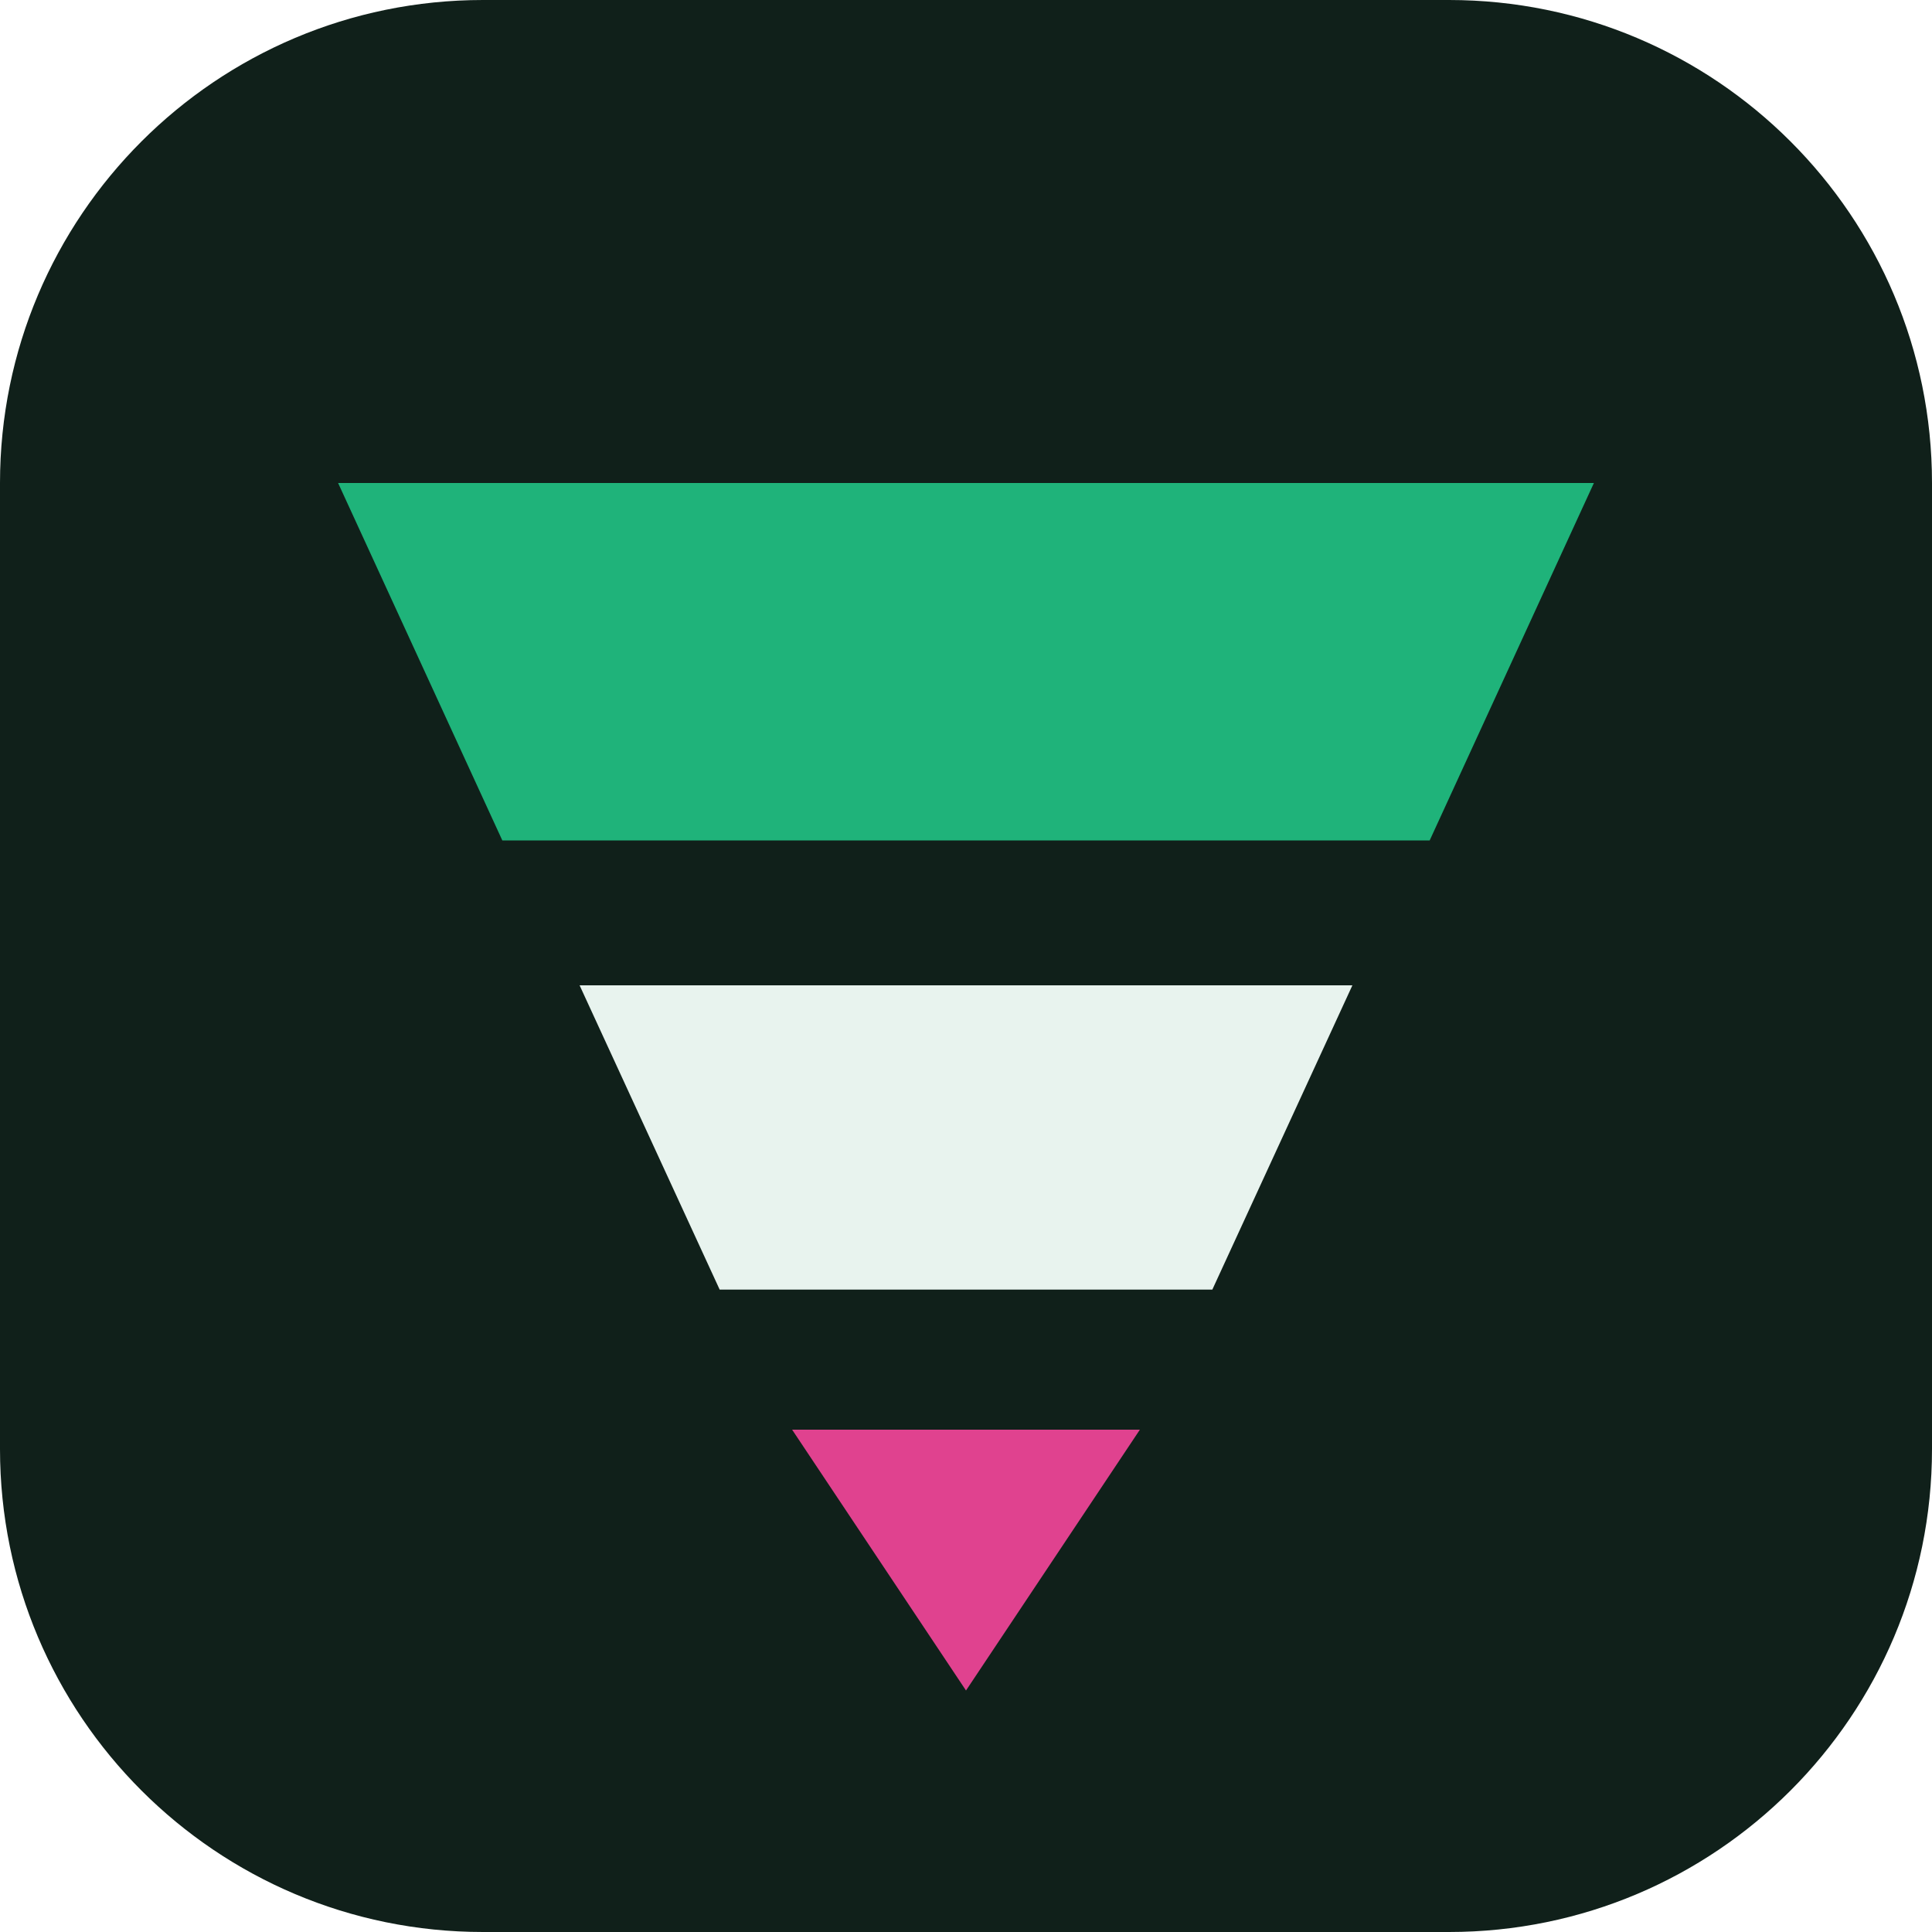
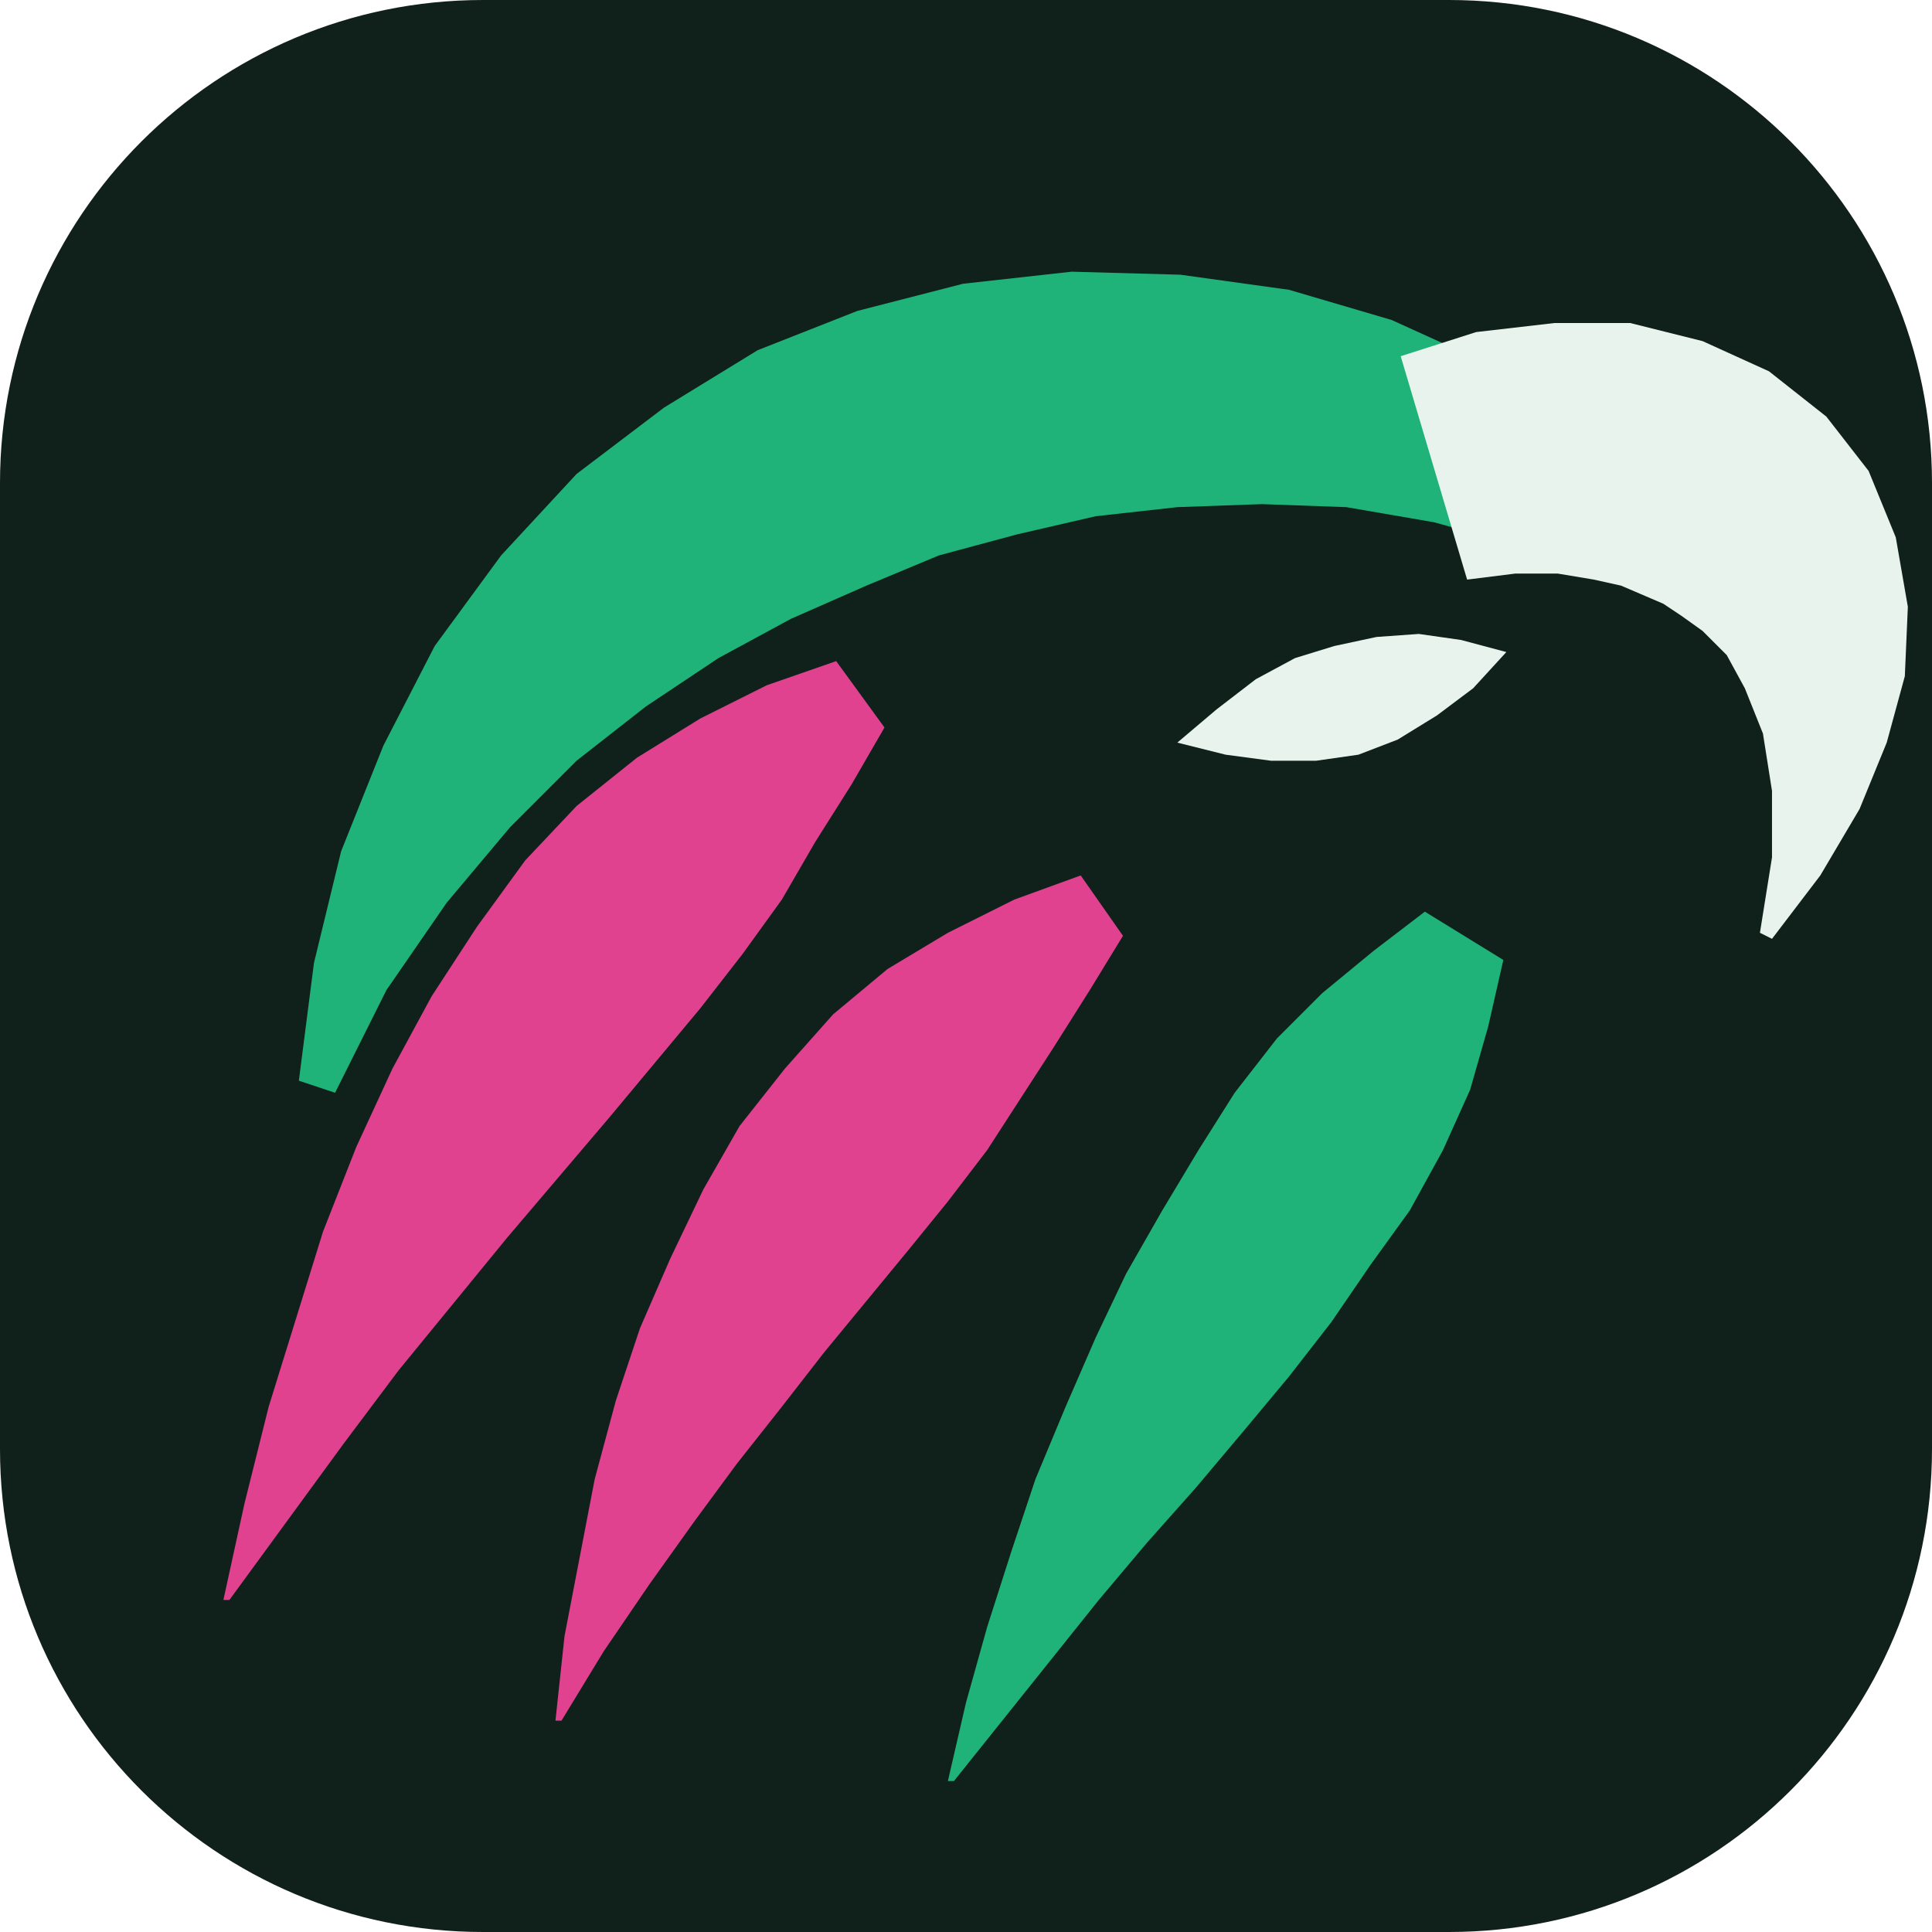
- <svg xmlns="http://www.w3.org/2000/svg" viewBox="0 0 40 40">
-   <rect width="40" height="40" rx="10" fill="#10201A" />
-   <path fill="#1FB37A" d="M7 10h26l-3.4 7.4H10.4z" />
-   <path fill="#E8F3EE" d="M12 20.4h16l-2.9 6.3h-10.2z" />
-   <path fill="#E0428F" d="M16.4 29.6h7.2L20 35z" />
+ <svg xmlns="http://www.w3.org/2000/svg" viewBox="0 0 64 64">
+   <rect width="64" height="64" rx="16" fill="#10201A" />
+   <path fill="#E0428F" d="M27.7 21.9L25.4 22.7L23.2 23.8L21.1 25.1L19.1 26.7L17.4 28.5L15.8 30.7L14.3 33L13 35.4L11.8 38L10.7 40.8L9.8 43.7L8.9 46.6L8.1 49.8L7.4 53L7.6 53L9.5 50.4L11.4 47.8L13.2 45.4L15 43.2L16.8 41L18.5 39L20.2 37L21.7 35.2L23.2 33.4L24.6 31.6L25.9 29.8L27 27.9L28.2 26L29.3 24.1ZM35.8 29L33.6 29.8L31.4 30.9L29.4 32.1L27.6 33.6L26 35.4L24.5 37.3L23.3 39.4L22.2 41.7L21.2 44L20.4 46.4L19.7 49L19.2 51.6L18.7 54.2L18.4 57L18.6 57L20 54.7L21.5 52.5L23 50.4L24.4 48.5L25.9 46.6L27.3 44.8L28.7 43.1L30.1 41.4L31.4 39.8L32.7 38.1L33.8 36.4L34.9 34.7L36.1 32.8L37.2 31Z" />
+   <path fill="#1FB37A" d="M11.1 36.2L12.8 32.8L14.8 29.9L16.9 27.4L19.1 25.2L21.4 23.4L23.8 21.8L26.2 20.5L28.7 19.4L31.1 18.4L33.7 17.7L36.3 17.1L39 16.8L41.8 16.7L44.6 16.8L47.5 17.3L50.4 18.1L52.6 13.9L49.4 12.1L46.1 10.6L42.7 9.6L39.1 9.1L35.5 9L31.9 9.4L28.4 10.3L25.1 11.6L22 13.5L19.1 15.7L16.6 18.4L14.4 21.4L12.7 24.7L11.3 28.2L10.4 31.9L9.9 35.8ZM47.2 30.2L45.5 31.5L43.8 32.9L42.3 34.4L40.9 36.2L39.7 38.1L38.5 40.1L37.3 42.2L36.3 44.3L35.3 46.6L34.3 49L33.5 51.4L32.7 53.9L32 56.4L31.4 59L31.6 59L33.2 57L34.8 55L36.4 53L38 51.1L39.6 49.3L41.2 47.4L42.7 45.6L44.1 43.8L45.4 41.9L46.7 40.1L47.8 38.1L48.7 36.1L49.3 34L49.8 31.8Z" />
+   <path fill="#E8F3EE" d="M48.6 19.2L50.2 19L51.6 19L52.8 19.2L53.7 19.4L54.4 19.7L55.1 20L55.7 20.4L56.4 20.9L57.2 21.7L57.8 22.8L58.4 24.3L58.7 26.2L58.7 28.4L58.3 30.9L58.7 31.1L60.3 29L61.6 26.8L62.5 24.6L63.1 22.4L63.2 20.1L62.8 17.8L61.9 15.6L60.5 13.8L58.6 12.3L56.4 11.3L54 10.7L51.5 10.7L48.9 11L46.4 11.8ZM39 24.6L40.3 23.5L41.6 22.5L42.9 21.8L44.2 21.4L45.6 21.1L47 21L48.4 21.2L49.9 21.6L48.8 22.8L47.6 23.7L46.3 24.5L45 25L43.6 25.2L42.1 25.2L40.6 25L39 24.6Z" />
</svg>
